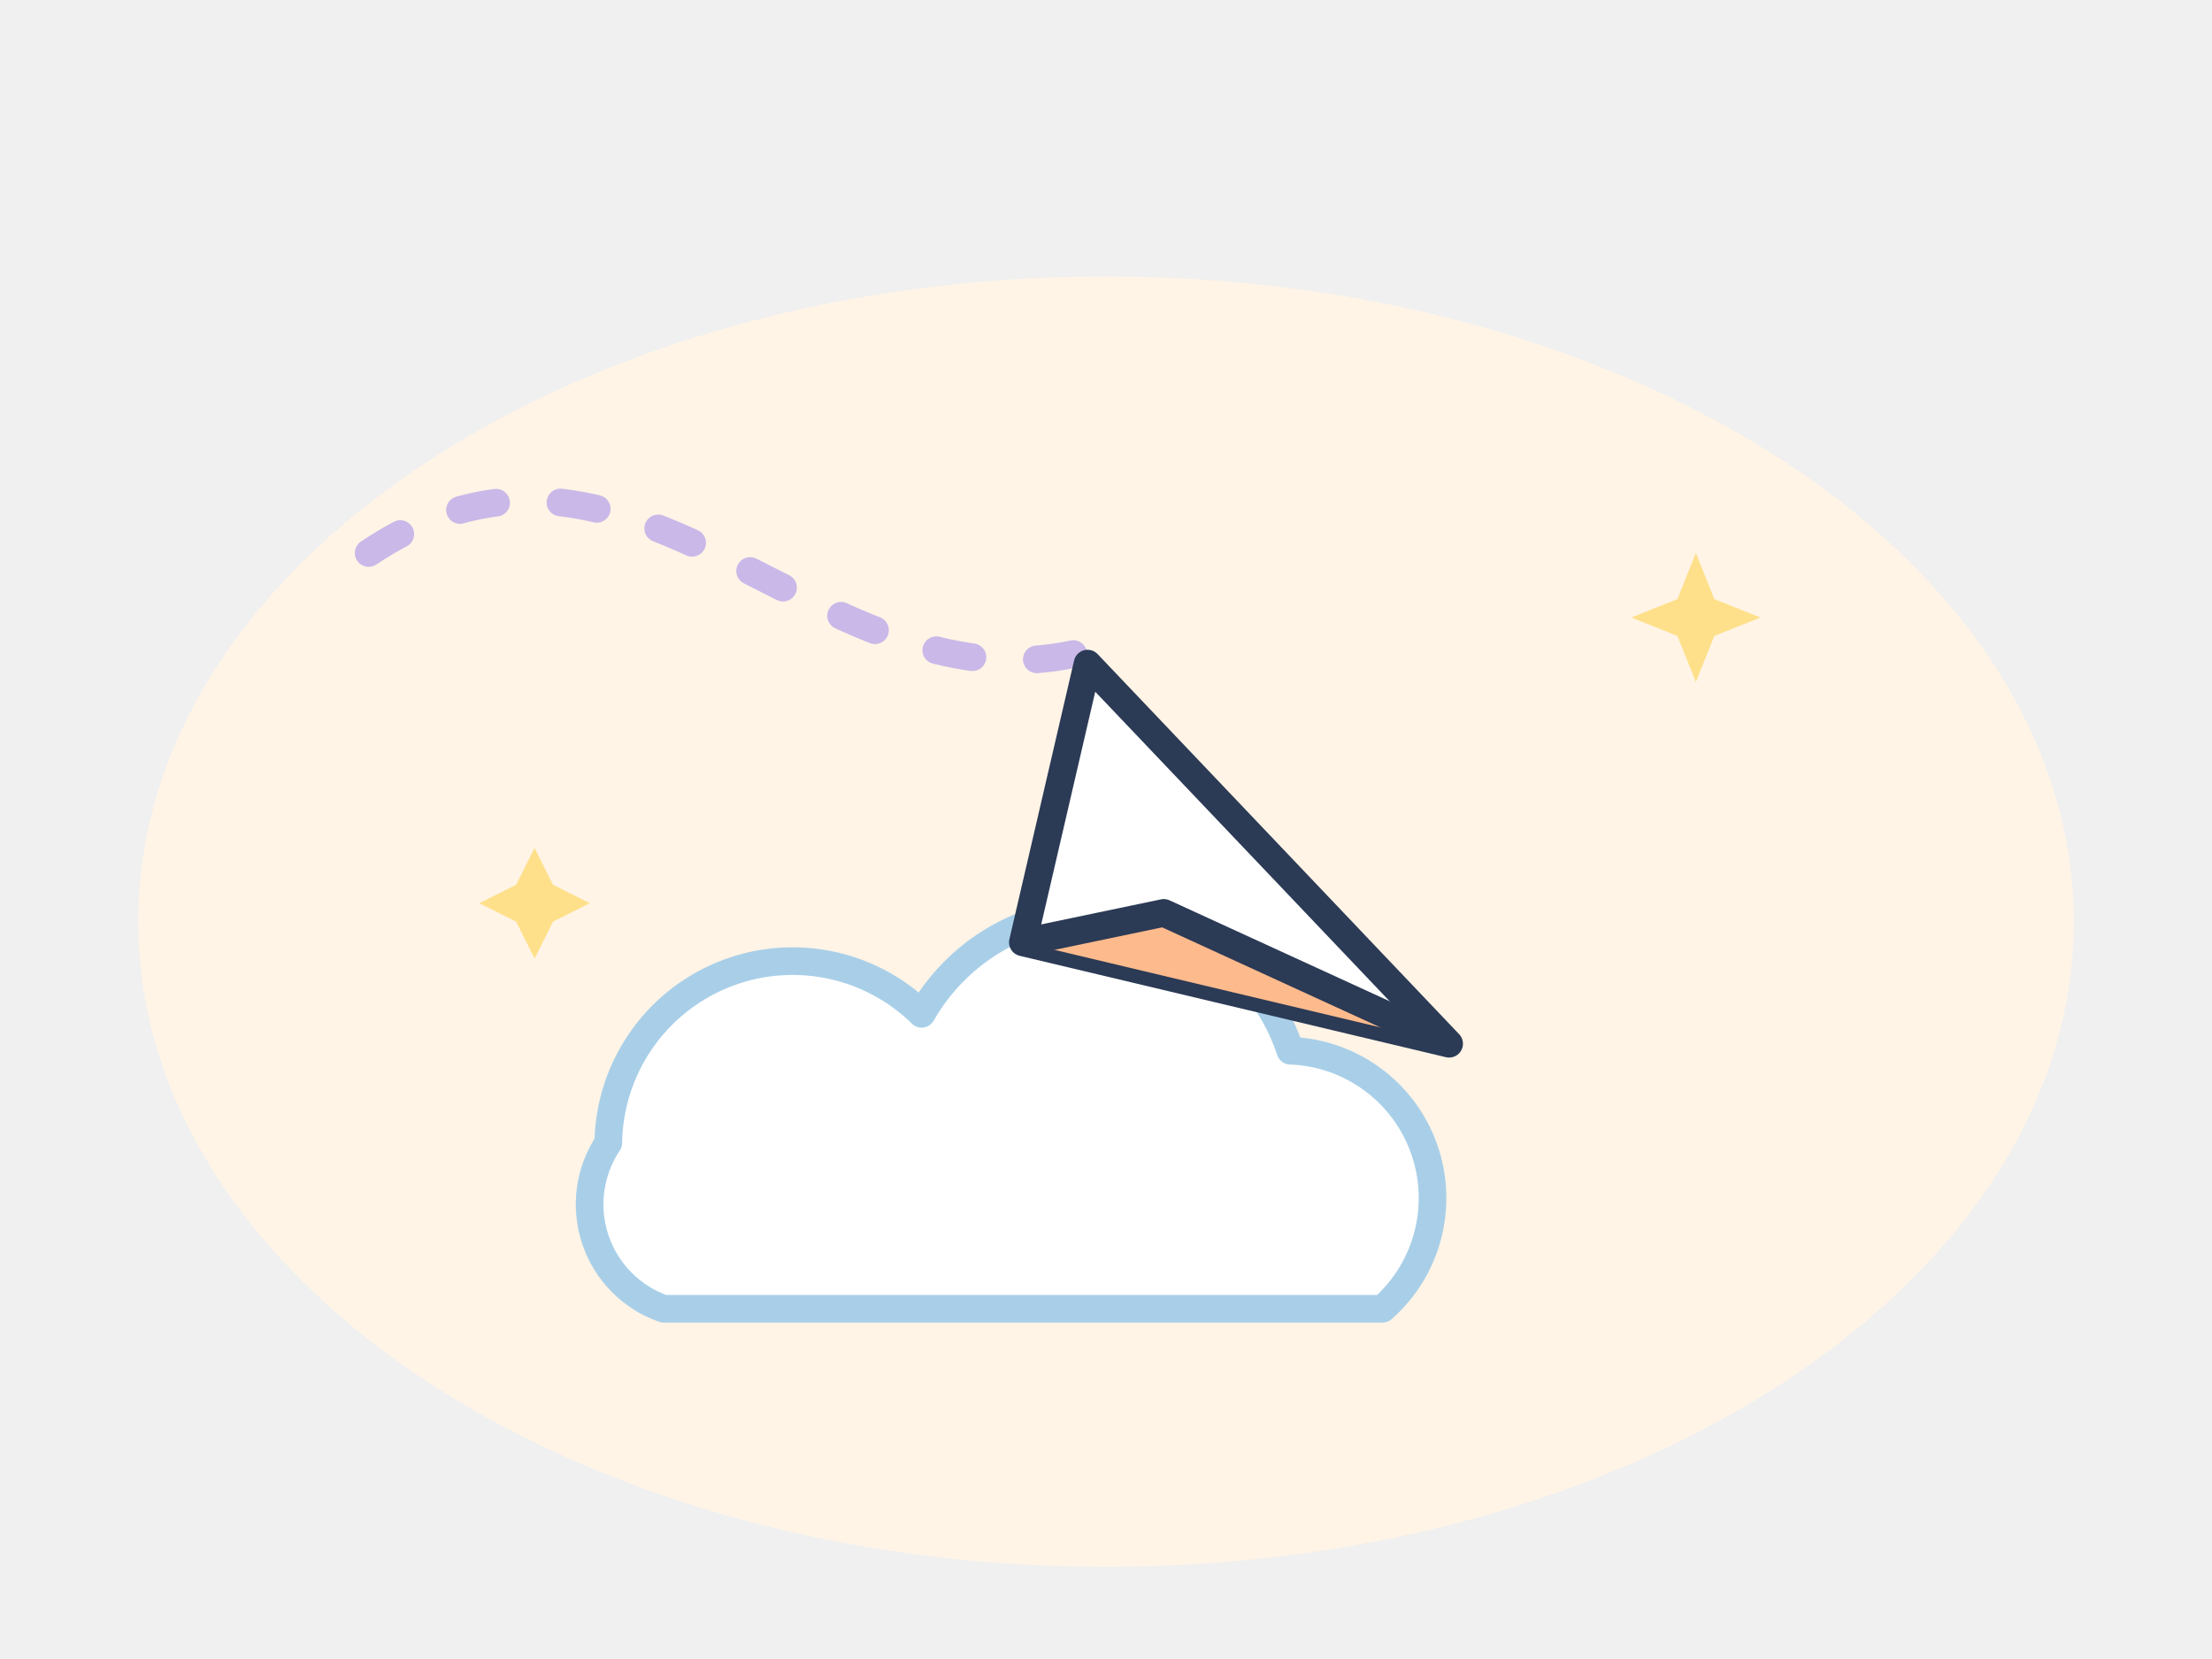
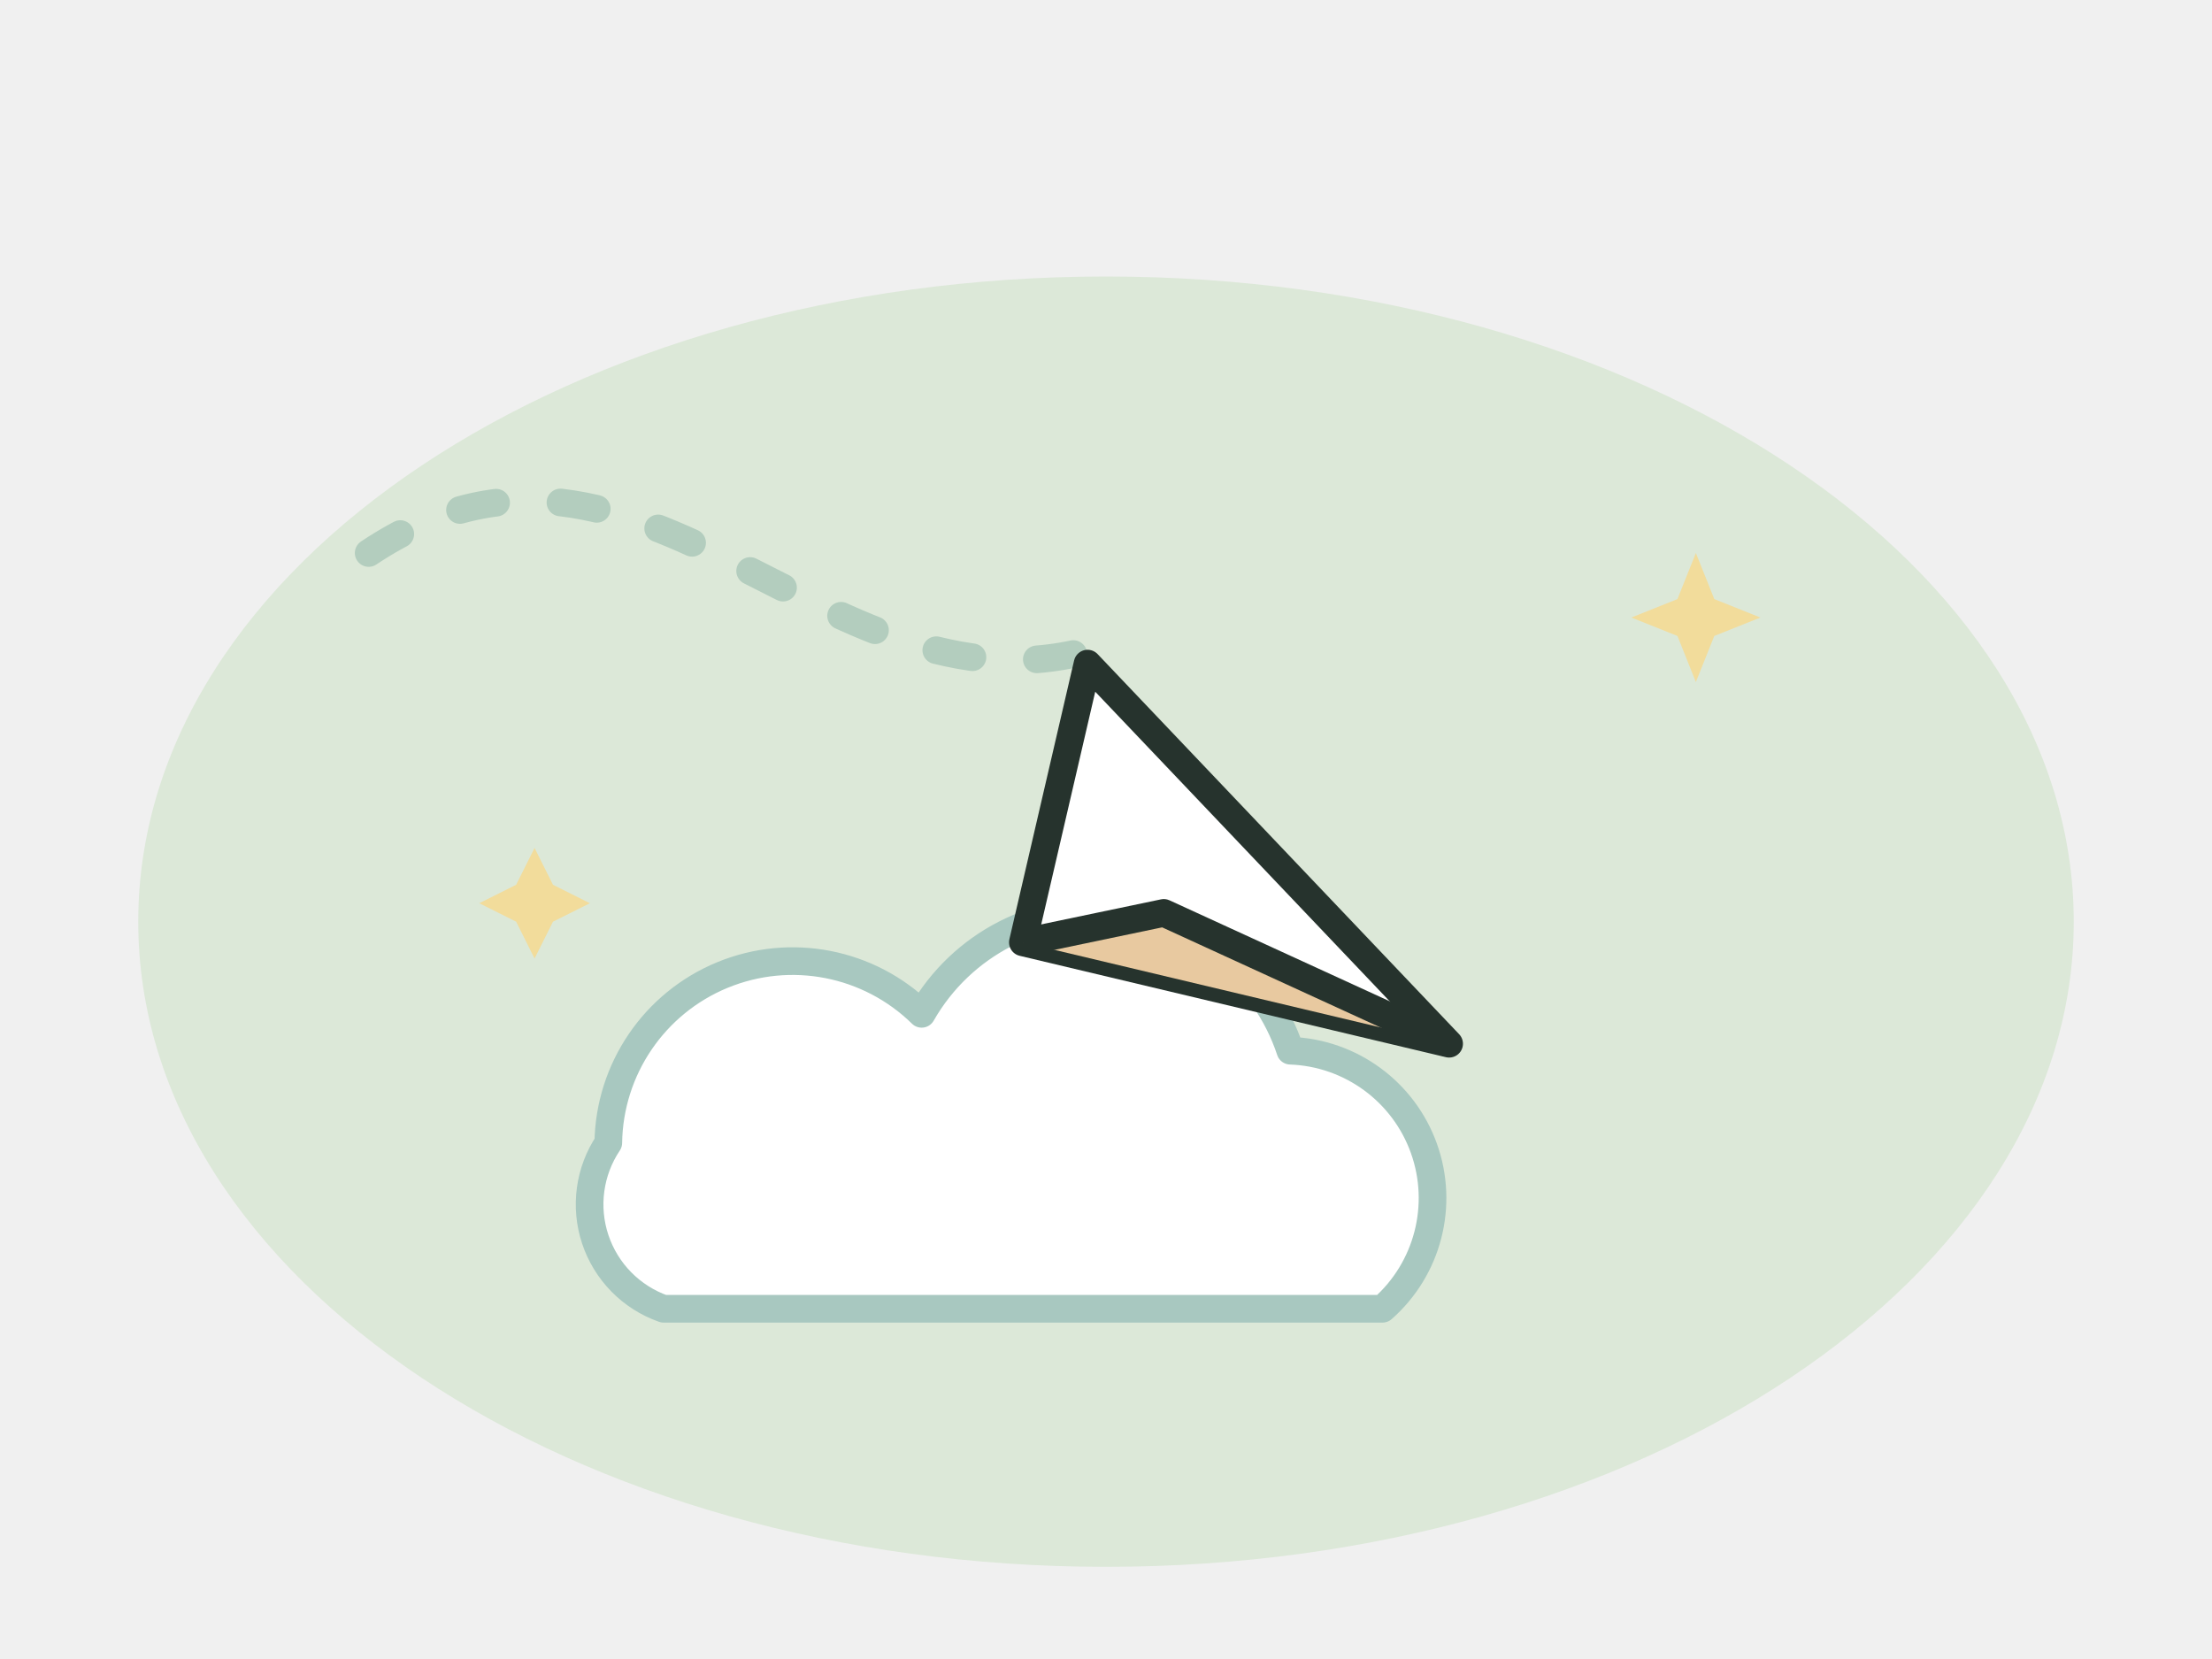
<svg xmlns="http://www.w3.org/2000/svg" viewBox="0 0 240 180" role="img" aria-labelledby="title">
-   <ellipse cx="120" cy="100" rx="105" ry="70" fill="#FFF4E6" />
-   <path d="M40 60 C70 40 90 80 120 70" fill="none" stroke="#C9B8E8" stroke-width="3" stroke-dasharray="4 7" stroke-linecap="round" />
-   <path d="M66 124 a20 20 0 0 1 34 -14 a22 22 0 0 1 40 4 a16 16 0 0 1 10 28 h-78 a12 12 0 0 1 -6 -18 Z" fill="#FFFFFF" stroke="#A9CFE8" stroke-width="3" stroke-linejoin="round" />
+   <ellipse cx="120" cy="100" rx="105" ry="70" fill="#dce8d8" />
+   <path d="M40 60 C70 40 90 80 120 70" fill="none" stroke="#b3cdbe" stroke-width="3" stroke-dasharray="4 7" stroke-linecap="round" />
+   <path d="M66 124 a20 20 0 0 1 34 -14 a22 22 0 0 1 40 4 a16 16 0 0 1 10 28 h-78 a12 12 0 0 1 -6 -18 Z" fill="#FFFFFF" stroke="#a8c8c0" stroke-width="3" stroke-linejoin="round" />
  <g transform="translate(118 72) rotate(28)">
-     <path d="M0 0 L54 18 L8 30 Z" fill="#FFFFFF" stroke="#2B3A55" stroke-width="3" stroke-linejoin="round" />
-     <path d="M8 30 L20 20 L54 18" fill="#FDBA8C" stroke="#2B3A55" stroke-width="3" stroke-linejoin="round" />
+     <path d="M0 0 L54 18 L8 30 Z" fill="#FFFFFF" stroke="#26332d" stroke-width="3" stroke-linejoin="round" />
+     <path d="M8 30 L20 20 L54 18" fill="#e8c9a0" stroke="#26332d" stroke-width="3" stroke-linejoin="round" />
  </g>
-   <g fill="#FFE08A">
+   <g fill="#f2dc9b">
    <path d="M184 60 l2 5 5 2 -5 2 -2 5 -2 -5 -5 -2 5 -2 Z" />
    <path d="M58 92 l2 4 4 2 -4 2 -2 4 -2 -4 -4 -2 4 -2 Z" />
  </g>
</svg>
